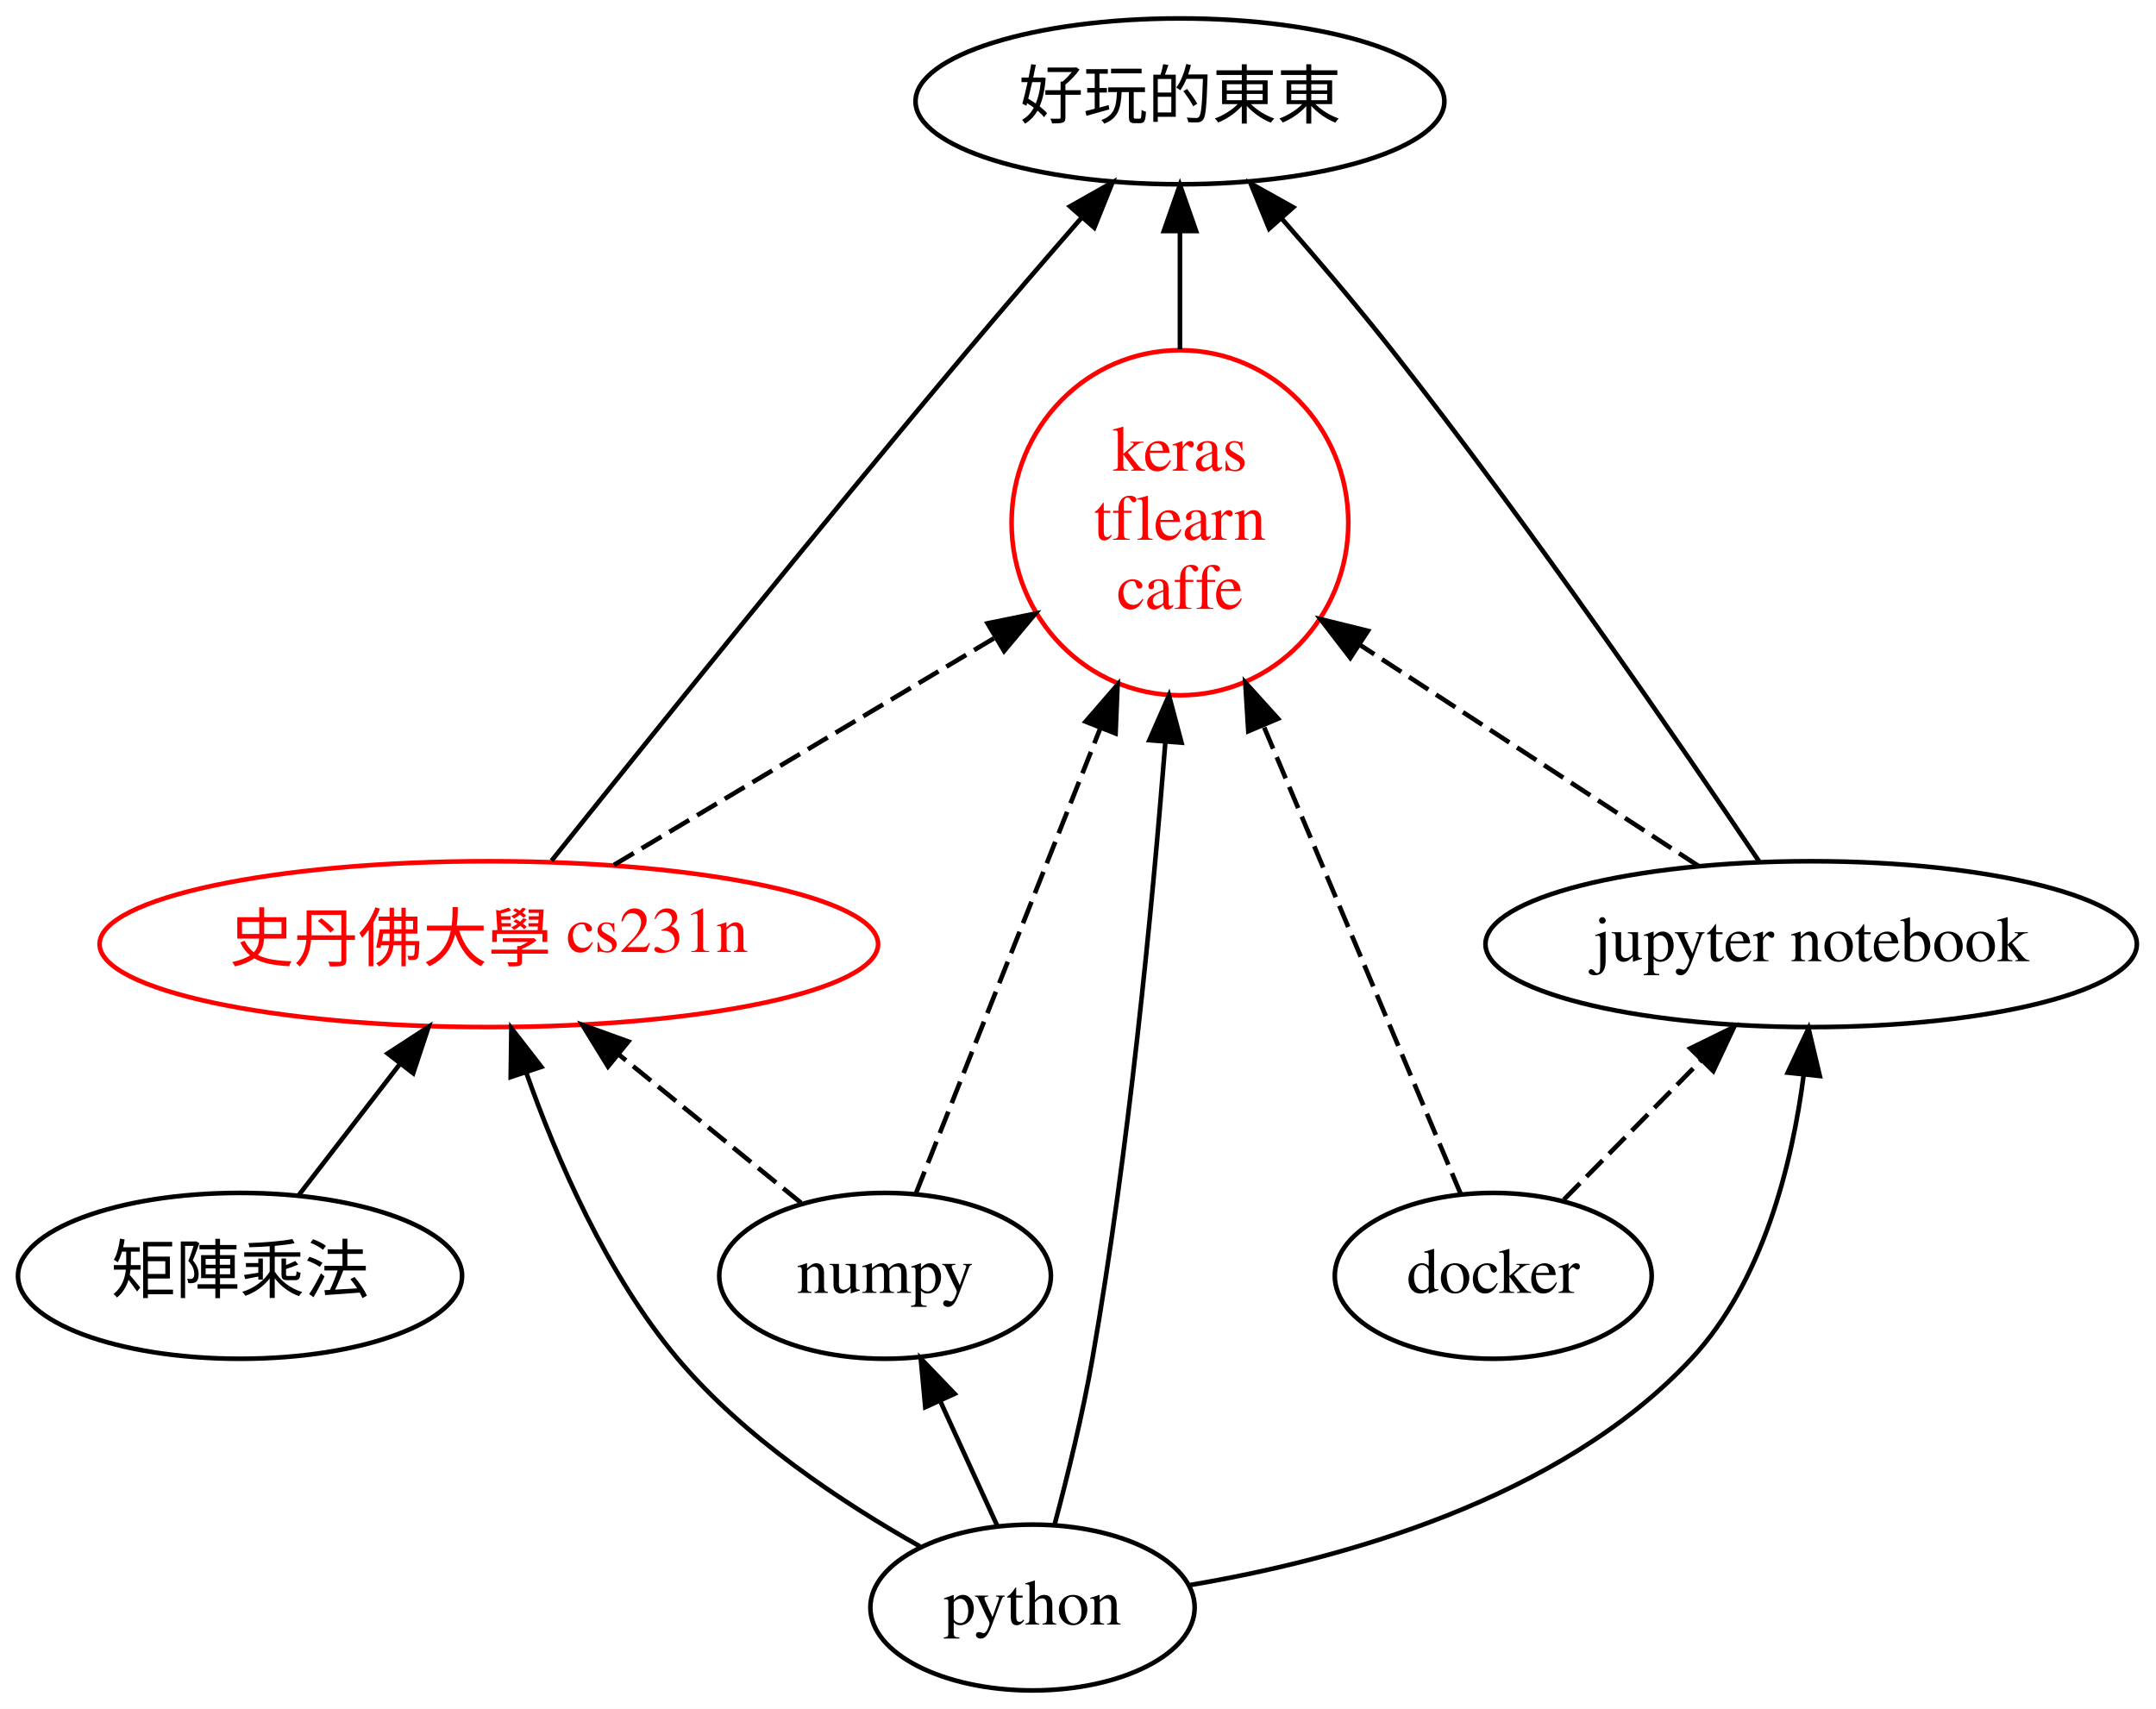
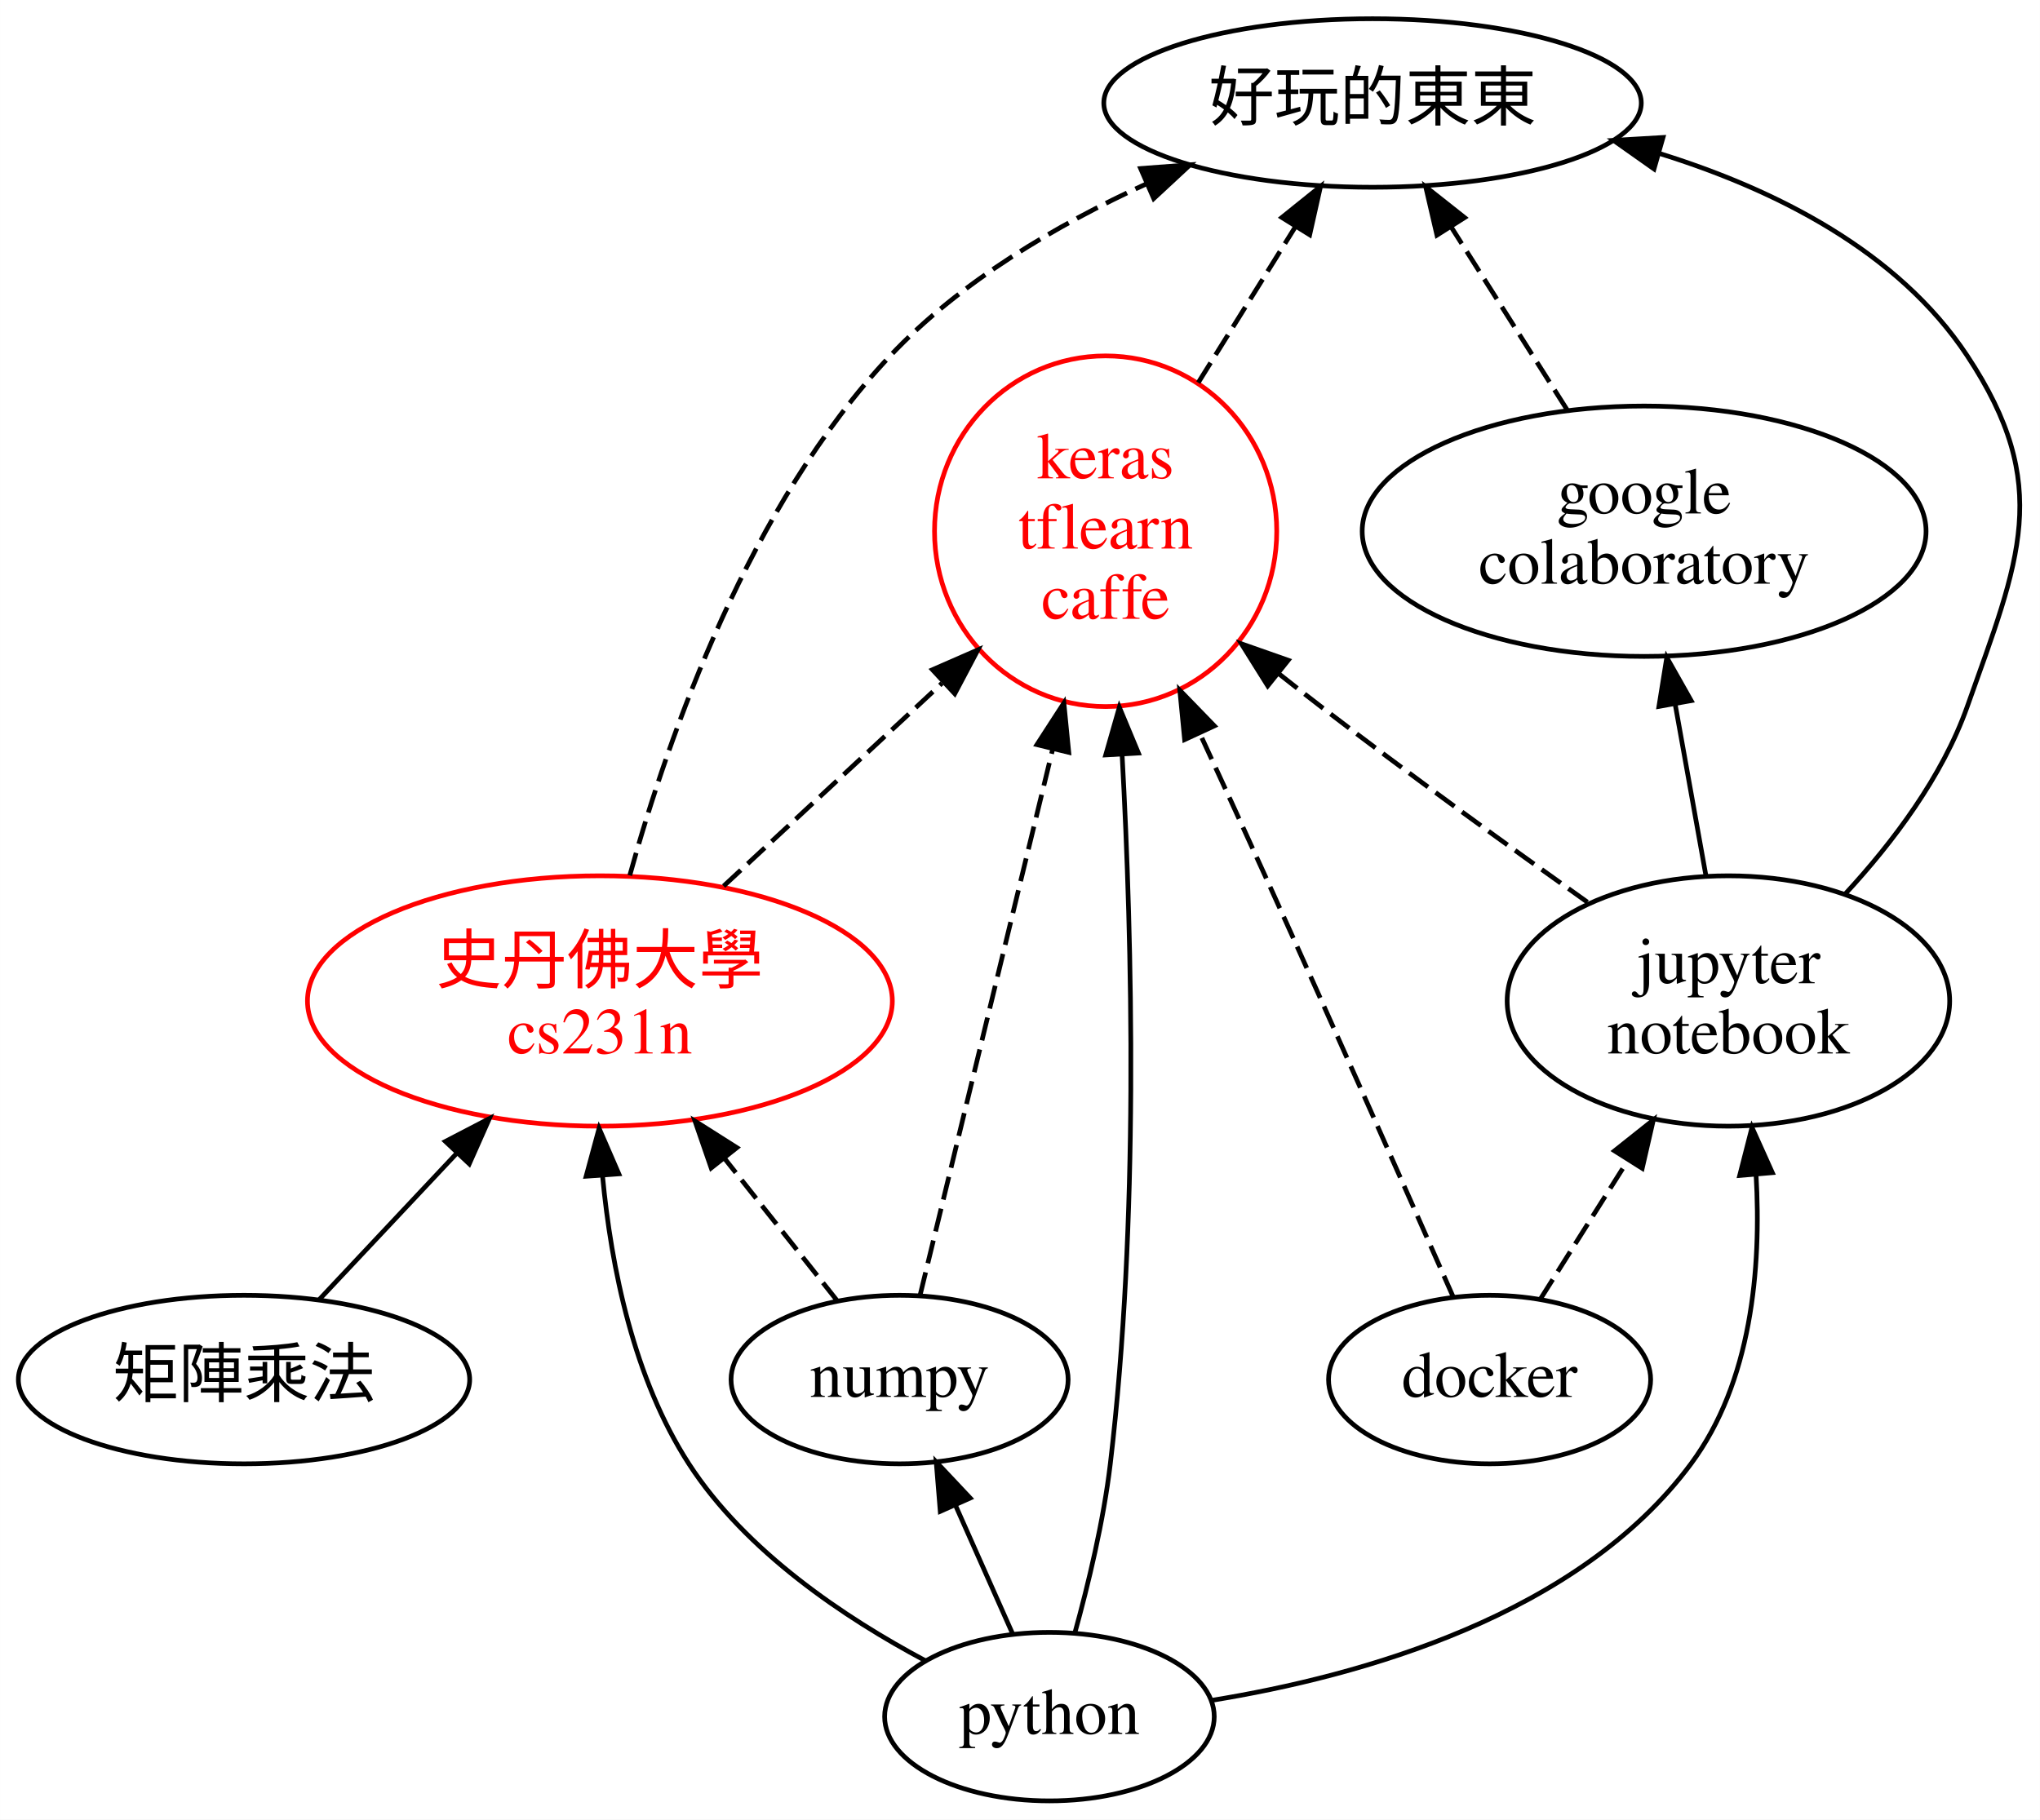
- <svg xmlns="http://www.w3.org/2000/svg" width="468pt" height="371pt" viewBox="0.00 0.00 467.94 370.95">
-   <g id="graph0" class="graph" transform="scale(1 1) rotate(0) translate(4 366.953)">
-     <polygon fill="white" stroke="none" points="-4,4 -4,-366.953 463.939,-366.953 463.939,4 -4,4" />
+ <svg xmlns="http://www.w3.org/2000/svg" width="436pt" height="389pt" viewBox="0.00 0.00 435.62 388.69">
+   <g id="graph0" class="graph" transform="scale(1 1) rotate(0) translate(4 384.6934)">
+     <polygon fill="#ffffff" stroke="transparent" points="-4,4 -4,-384.693 431.615,-384.693 431.615,4 -4,4" />
    <g id="node1" class="node">
-       <ellipse fill="none" stroke="black" cx="220.096" cy="-18" rx="35.194" ry="18" />
-       <text text-anchor="middle" x="220.096" y="-14.3" font-family="Times,serif" font-size="14.00">python</text>
+       <ellipse fill="none" stroke="#000000" cx="220.096" cy="-18" rx="35.194" ry="18" />
+       <text text-anchor="middle" x="220.096" y="-14.3" font-family="Times,serif" font-size="14.00" fill="#000000">python</text>
    </g>
    <g id="node3" class="node">
-       <ellipse fill="none" stroke="black" cx="389.096" cy="-162" rx="70.688" ry="18" />
-       <text text-anchor="middle" x="389.096" y="-158.3" font-family="Times,serif" font-size="14.00">jupyter notebook</text>
+       <ellipse fill="none" stroke="#000000" cx="365.096" cy="-170.87" rx="47.253" ry="26.741" />
+       <text text-anchor="middle" x="365.096" y="-174.67" font-family="Times,serif" font-size="14.00" fill="#000000">jupyter</text>
+       <text text-anchor="middle" x="365.096" y="-159.67" font-family="Times,serif" font-size="14.00" fill="#000000">notebook</text>
    </g>
    <g id="edge1" class="edge">
-       <path fill="none" stroke="black" d="M254.075,-22.846C286.489,-28.295 334.489,-41.295 363.096,-72 378.65,-88.695 384.951,-114.188 387.476,-133.618" />
-       <polygon fill="black" stroke="black" points="384.009,-134.111 388.526,-143.695 390.971,-133.386 384.009,-134.111" />
+       <path fill="none" stroke="#000000" d="M254.683,-21.466C286.784,-26.67 333.113,-39.656 357.096,-72 370.023,-89.434 372.161,-113.665 370.999,-133.775" />
+       <polygon fill="#000000" stroke="#000000" points="367.502,-133.595 370.131,-143.858 374.476,-134.196 367.502,-133.595" />
+     </g>
+     <g id="node6" class="node">
+       <ellipse fill="none" stroke="#ff0000" cx="124.096" cy="-170.87" rx="62.452" ry="26.741" />
+       <text text-anchor="middle" x="124.096" y="-174.67" font-family="Times,serif" font-size="14.00" fill="#ff0000">史丹佛大學</text>
+       <text text-anchor="middle" x="124.096" y="-159.67" font-family="Times,serif" font-size="14.00" fill="#ff0000">cs231n</text>
+     </g>
+     <g id="edge6" class="edge">
+       <path fill="none" stroke="#000000" d="M193.53,-29.985C176.449,-39.078 155.252,-53.222 143.096,-72 131.34,-90.159 126.51,-113.867 124.657,-133.515" />
+       <polygon fill="#000000" stroke="#000000" points="121.154,-133.433 123.924,-143.66 128.136,-133.938 121.154,-133.433" />
+     </g>
+     <g id="node7" class="node">
+       <ellipse fill="none" stroke="#ff0000" cx="232.096" cy="-271.217" rx="36.541" ry="37.453" />
+       <text text-anchor="middle" x="232.096" y="-282.517" font-family="Times,serif" font-size="14.00" fill="#ff0000">keras</text>
+       <text text-anchor="middle" x="232.096" y="-267.517" font-family="Times,serif" font-size="14.00" fill="#ff0000">tflearn</text>
+       <text text-anchor="middle" x="232.096" y="-252.517" font-family="Times,serif" font-size="14.00" fill="#ff0000">caffe</text>
+     </g>
+     <g id="edge2" class="edge">
+       <path fill="none" stroke="#000000" d="M225.505,-35.807C228.391,-46.243 231.641,-59.743 233.096,-72 239.208,-123.5 237.816,-183.018 235.615,-223.491" />
+       <polygon fill="#000000" stroke="#000000" points="232.113,-223.424 235.026,-233.61 239.101,-223.83 232.113,-223.424" />
+     </g>
+     <g id="node8" class="node">
+       <ellipse fill="none" stroke="#000000" cx="188.096" cy="-90" rx="35.995" ry="18" />
+       <text text-anchor="middle" x="188.096" y="-86.3" font-family="Times,serif" font-size="14.00" fill="#000000">numpy</text>
+     </g>
+     <g id="edge3" class="edge">
+       <path fill="none" stroke="#000000" d="M212.186,-35.798C208.543,-43.994 204.141,-53.898 200.102,-62.986" />
+       <polygon fill="#000000" stroke="#000000" points="196.778,-61.847 195.915,-72.407 203.175,-64.69 196.778,-61.847" />
+     </g>
+     <g id="node2" class="node">
+       <ellipse fill="none" stroke="#000000" cx="314.096" cy="-90" rx="34.394" ry="18" />
+       <text text-anchor="middle" x="314.096" y="-86.3" font-family="Times,serif" font-size="14.00" fill="#000000">docker</text>
+     </g>
+     <g id="edge13" class="edge">
+       <path fill="none" stroke="#000000" stroke-dasharray="5,2" d="M324.911,-107.15C330.339,-115.757 337.113,-126.498 343.544,-136.695" />
+       <polygon fill="#000000" stroke="#000000" points="340.769,-138.857 349.064,-145.449 346.69,-135.123 340.769,-138.857" />
+     </g>
+     <g id="edge14" class="edge">
+       <path fill="none" stroke="#000000" stroke-dasharray="5,2" d="M306.357,-107.576C296.933,-128.933 280.489,-166.044 266.096,-197.74 261.648,-207.536 256.82,-218.042 252.238,-227.958" />
+       <polygon fill="#000000" stroke="#000000" points="248.964,-226.697 247.94,-237.243 255.317,-229.638 248.964,-226.697" />
+     </g>
+     <g id="node4" class="node">
+       <ellipse fill="none" stroke="#000000" cx="347.096" cy="-271.217" rx="60.208" ry="26.741" />
+       <text text-anchor="middle" x="347.096" y="-275.017" font-family="Times,serif" font-size="14.00" fill="#000000">google</text>
+       <text text-anchor="middle" x="347.096" y="-260.017" font-family="Times,serif" font-size="14.00" fill="#000000">colaboratory</text>
+     </g>
+     <g id="edge10" class="edge">
+       <path fill="none" stroke="#000000" d="M360.272,-197.761C358.254,-209.009 355.877,-222.263 353.701,-234.394" />
+       <polygon fill="#000000" stroke="#000000" points="350.253,-233.791 351.933,-244.251 357.143,-235.027 350.253,-233.791" />
+     </g>
+     <g id="edge15" class="edge">
+       <path fill="none" stroke="#000000" stroke-dasharray="5,2" d="M334.985,-191.981C318.088,-203.989 296.721,-219.442 278.096,-233.74 275.144,-236.006 272.109,-238.379 269.074,-240.783" />
+       <polygon fill="#000000" stroke="#000000" points="266.714,-238.188 261.094,-247.169 271.088,-243.654 266.714,-238.188" />
+     </g>
+     <g id="node9" class="node">
+       <ellipse fill="none" stroke="#000000" cx="289.096" cy="-362.693" rx="57.391" ry="18" />
+       <text text-anchor="middle" x="289.096" y="-358.993" font-family="Times,serif" font-size="14.00" fill="#000000">好玩的東東</text>
+     </g>
+     <g id="edge11" class="edge">
+       <path fill="none" stroke="#000000" d="M390.089,-193.794C400.229,-204.768 410.788,-218.772 416.096,-233.74 427.229,-265.137 434.474,-280.909 416.096,-308.693 401.276,-331.098 375.078,-344.236 350.31,-351.926" />
+       <polygon fill="#000000" stroke="#000000" points="349.209,-348.601 340.553,-354.709 351.129,-355.332 349.209,-348.601" />
+     </g>
+     <g id="edge12" class="edge">
+       <path fill="none" stroke="#000000" stroke-dasharray="5,2" d="M330.63,-297.186C322.869,-309.427 313.624,-324.008 305.829,-336.302" />
+       <polygon fill="#000000" stroke="#000000" points="302.85,-334.464 300.451,-344.784 308.762,-338.213 302.85,-334.464" />
    </g>
    <g id="node5" class="node">
-       <ellipse fill="none" stroke="red" cx="102.096" cy="-162" rx="84.485" ry="18" />
-       <text text-anchor="middle" x="102.096" y="-158.3" font-family="Times,serif" font-size="14.00" fill="red">史丹佛大學 cs231n</text>
+       <ellipse fill="none" stroke="#000000" cx="48.096" cy="-90" rx="48.192" ry="18" />
+       <text text-anchor="middle" x="48.096" y="-86.3" font-family="Times,serif" font-size="14.00" fill="#000000">矩陣乘法</text>
    </g>
-     <g id="edge6" class="edge">
-       <path fill="none" stroke="black" d="M195.651,-31.279C179.077,-40.602 157.625,-54.744 143.096,-72 127.678,-90.311 116.822,-115.381 110.171,-134.248" />
-       <polygon fill="black" stroke="black" points="106.848,-133.15 106.991,-143.744 113.485,-135.373 106.848,-133.15" />
+     <g id="edge7" class="edge">
+       <path fill="none" stroke="#000000" d="M64.213,-107.15C72.698,-116.179 83.392,-127.558 93.386,-138.192" />
+       <polygon fill="#000000" stroke="#000000" points="91.099,-140.87 100.498,-145.76 96.2,-136.076 91.099,-140.87" />
    </g>
-     <g id="node6" class="node">
-       <ellipse fill="none" stroke="red" cx="252.096" cy="-253.477" rx="36.541" ry="37.453" />
-       <text text-anchor="middle" x="252.096" y="-264.777" font-family="Times,serif" font-size="14.00" fill="red">keras</text>
-       <text text-anchor="middle" x="252.096" y="-249.777" font-family="Times,serif" font-size="14.00" fill="red">tflearn</text>
-       <text text-anchor="middle" x="252.096" y="-234.777" font-family="Times,serif" font-size="14.00" fill="red">caffe</text>
-     </g>
-     <g id="edge2" class="edge">
-       <path fill="none" stroke="black" d="M224.905,-36.061C227.66,-46.389 230.979,-59.867 233.096,-72 240.956,-117.057 246.011,-169.048 248.915,-205.621" />
-       <polygon fill="black" stroke="black" points="245.456,-206.278 249.713,-215.979 252.435,-205.74 245.456,-206.278" />
-     </g>
-     <g id="node7" class="node">
-       <ellipse fill="none" stroke="black" cx="188.096" cy="-90" rx="35.995" ry="18" />
-       <text text-anchor="middle" x="188.096" y="-86.3" font-family="Times,serif" font-size="14.00">numpy</text>
-     </g>
-     <g id="edge3" class="edge">
-       <path fill="none" stroke="black" d="M212.512,-35.589C208.781,-43.751 204.196,-53.78 200.011,-62.935" />
-       <polygon fill="black" stroke="black" points="196.822,-61.494 195.847,-72.044 203.188,-64.404 196.822,-61.494" />
-     </g>
-     <g id="node2" class="node">
-       <ellipse fill="none" stroke="black" cx="320.096" cy="-90" rx="34.394" ry="18" />
-       <text text-anchor="middle" x="320.096" y="-86.3" font-family="Times,serif" font-size="14.00">docker</text>
-     </g>
-     <g id="edge11" class="edge">
-       <path fill="none" stroke="black" stroke-dasharray="5,2" d="M335.409,-106.535C344.141,-115.394 355.278,-126.692 365.142,-136.699" />
-       <polygon fill="black" stroke="black" points="362.864,-139.373 372.376,-144.038 367.849,-134.459 362.864,-139.373" />
-     </g>
-     <g id="edge12" class="edge">
-       <path fill="none" stroke="black" stroke-dasharray="5,2" d="M313.075,-107.673C303.068,-131.435 284.36,-175.861 270.293,-209.265" />
-       <polygon fill="black" stroke="black" points="266.931,-208.229 266.276,-218.804 273.383,-210.946 266.931,-208.229" />
-     </g>
-     <g id="edge13" class="edge">
-       <path fill="none" stroke="black" stroke-dasharray="5,2" d="M364.603,-178.997C344.176,-192.338 314.695,-211.592 291.035,-227.045" />
-       <polygon fill="black" stroke="black" points="289.068,-224.149 282.609,-232.548 292.896,-230.01 289.068,-224.149" />
-     </g>
-     <g id="node8" class="node">
-       <ellipse fill="none" stroke="black" cx="252.096" cy="-344.953" rx="57.391" ry="18" />
-       <text text-anchor="middle" x="252.096" y="-341.253" font-family="Times,serif" font-size="14.00">好玩的東東</text>
+     <g id="edge16" class="edge">
+       <path fill="none" stroke="#000000" stroke-dasharray="5,2" d="M150.516,-195.418C164.554,-208.462 181.993,-224.665 197.14,-238.738" />
+       <polygon fill="#000000" stroke="#000000" points="195.113,-241.632 204.821,-245.875 199.877,-236.504 195.113,-241.632" />
    </g>
    <g id="edge8" class="edge">
-       <path fill="none" stroke="black" d="M377.818,-179.939C361.096,-204.797 328.431,-252.388 298.096,-290.953 290.599,-300.485 281.978,-310.616 274.24,-319.44" />
-       <polygon fill="black" stroke="black" points="271.448,-317.314 267.44,-327.122 276.689,-321.954 271.448,-317.314" />
-     </g>
-     <g id="node4" class="node">
-       <ellipse fill="none" stroke="black" cx="48.096" cy="-90" rx="48.192" ry="18" />
-       <text text-anchor="middle" x="48.096" y="-86.3" font-family="Times,serif" font-size="14.00">矩陣乘法</text>
-     </g>
-     <g id="edge7" class="edge">
-       <path fill="none" stroke="black" d="M60.893,-107.589C67.454,-116.094 75.58,-126.628 82.876,-136.086" />
-       <polygon fill="black" stroke="black" points="80.136,-138.264 89.015,-144.044 85.678,-133.988 80.136,-138.264" />
-     </g>
-     <g id="edge14" class="edge">
-       <path fill="none" stroke="black" stroke-dasharray="5,2" d="M129.26,-179.204C152.294,-192.944 185.659,-212.846 211.805,-228.443" />
-       <polygon fill="black" stroke="black" points="210.342,-231.645 220.723,-233.762 213.928,-225.634 210.342,-231.645" />
+       <path fill="none" stroke="#000000" stroke-dasharray="5,2" d="M130.475,-197.695C138.826,-227.862 156.059,-276.793 186.096,-308.693 201.074,-324.601 221.795,-336.709 240.726,-345.387" />
+       <polygon fill="#000000" stroke="#000000" points="239.567,-348.7 250.132,-349.494 242.368,-342.285 239.567,-348.7" />
    </g>
    <g id="edge9" class="edge">
-       <path fill="none" stroke="black" d="M115.717,-180.115C135.423,-204.793 173.138,-251.717 206.096,-290.953 214.015,-300.382 222.851,-310.626 230.645,-319.572" />
-       <polygon fill="black" stroke="black" points="228.238,-322.137 237.454,-327.363 233.509,-317.53 228.238,-322.137" />
-     </g>
-     <g id="edge10" class="edge">
-       <path fill="none" stroke="black" d="M252.096,-291.128C252.096,-299.623 252.096,-308.519 252.096,-316.537" />
-       <polygon fill="black" stroke="black" points="248.596,-316.807 252.096,-326.807 255.596,-316.807 248.596,-316.807" />
+       <path fill="none" stroke="#000000" stroke-dasharray="5,2" d="M251.872,-302.954C258.636,-313.81 266.126,-325.831 272.604,-336.226" />
+       <polygon fill="#000000" stroke="#000000" points="269.732,-338.236 277.991,-344.873 275.673,-334.534 269.732,-338.236" />
    </g>
    <g id="edge4" class="edge">
-       <path fill="none" stroke="black" stroke-dasharray="5,2" d="M169.857,-105.845C158.343,-115.217 143.235,-127.514 130.207,-138.118" />
-       <polygon fill="black" stroke="black" points="127.961,-135.434 122.415,-144.461 132.38,-140.863 127.961,-135.434" />
+       <path fill="none" stroke="#000000" stroke-dasharray="5,2" d="M174.835,-106.756C167.833,-115.604 158.982,-126.788 150.641,-137.328" />
+       <polygon fill="#000000" stroke="#000000" points="147.862,-135.199 144.401,-145.213 153.351,-139.543 147.862,-135.199" />
    </g>
    <g id="edge5" class="edge">
-       <path fill="none" stroke="black" stroke-dasharray="5,2" d="M194.824,-107.976C204.229,-131.707 221.632,-175.615 234.795,-208.827" />
-       <polygon fill="black" stroke="black" points="231.619,-210.313 238.558,-218.32 238.127,-207.733 231.619,-210.313" />
+       <path fill="none" stroke="#000000" stroke-dasharray="5,2" d="M192.476,-108.038C199.02,-134.994 211.569,-186.678 220.797,-224.684" />
+       <polygon fill="#000000" stroke="#000000" points="217.424,-225.626 223.185,-234.518 224.227,-223.974 217.424,-225.626" />
    </g>
  </g>
</svg>
